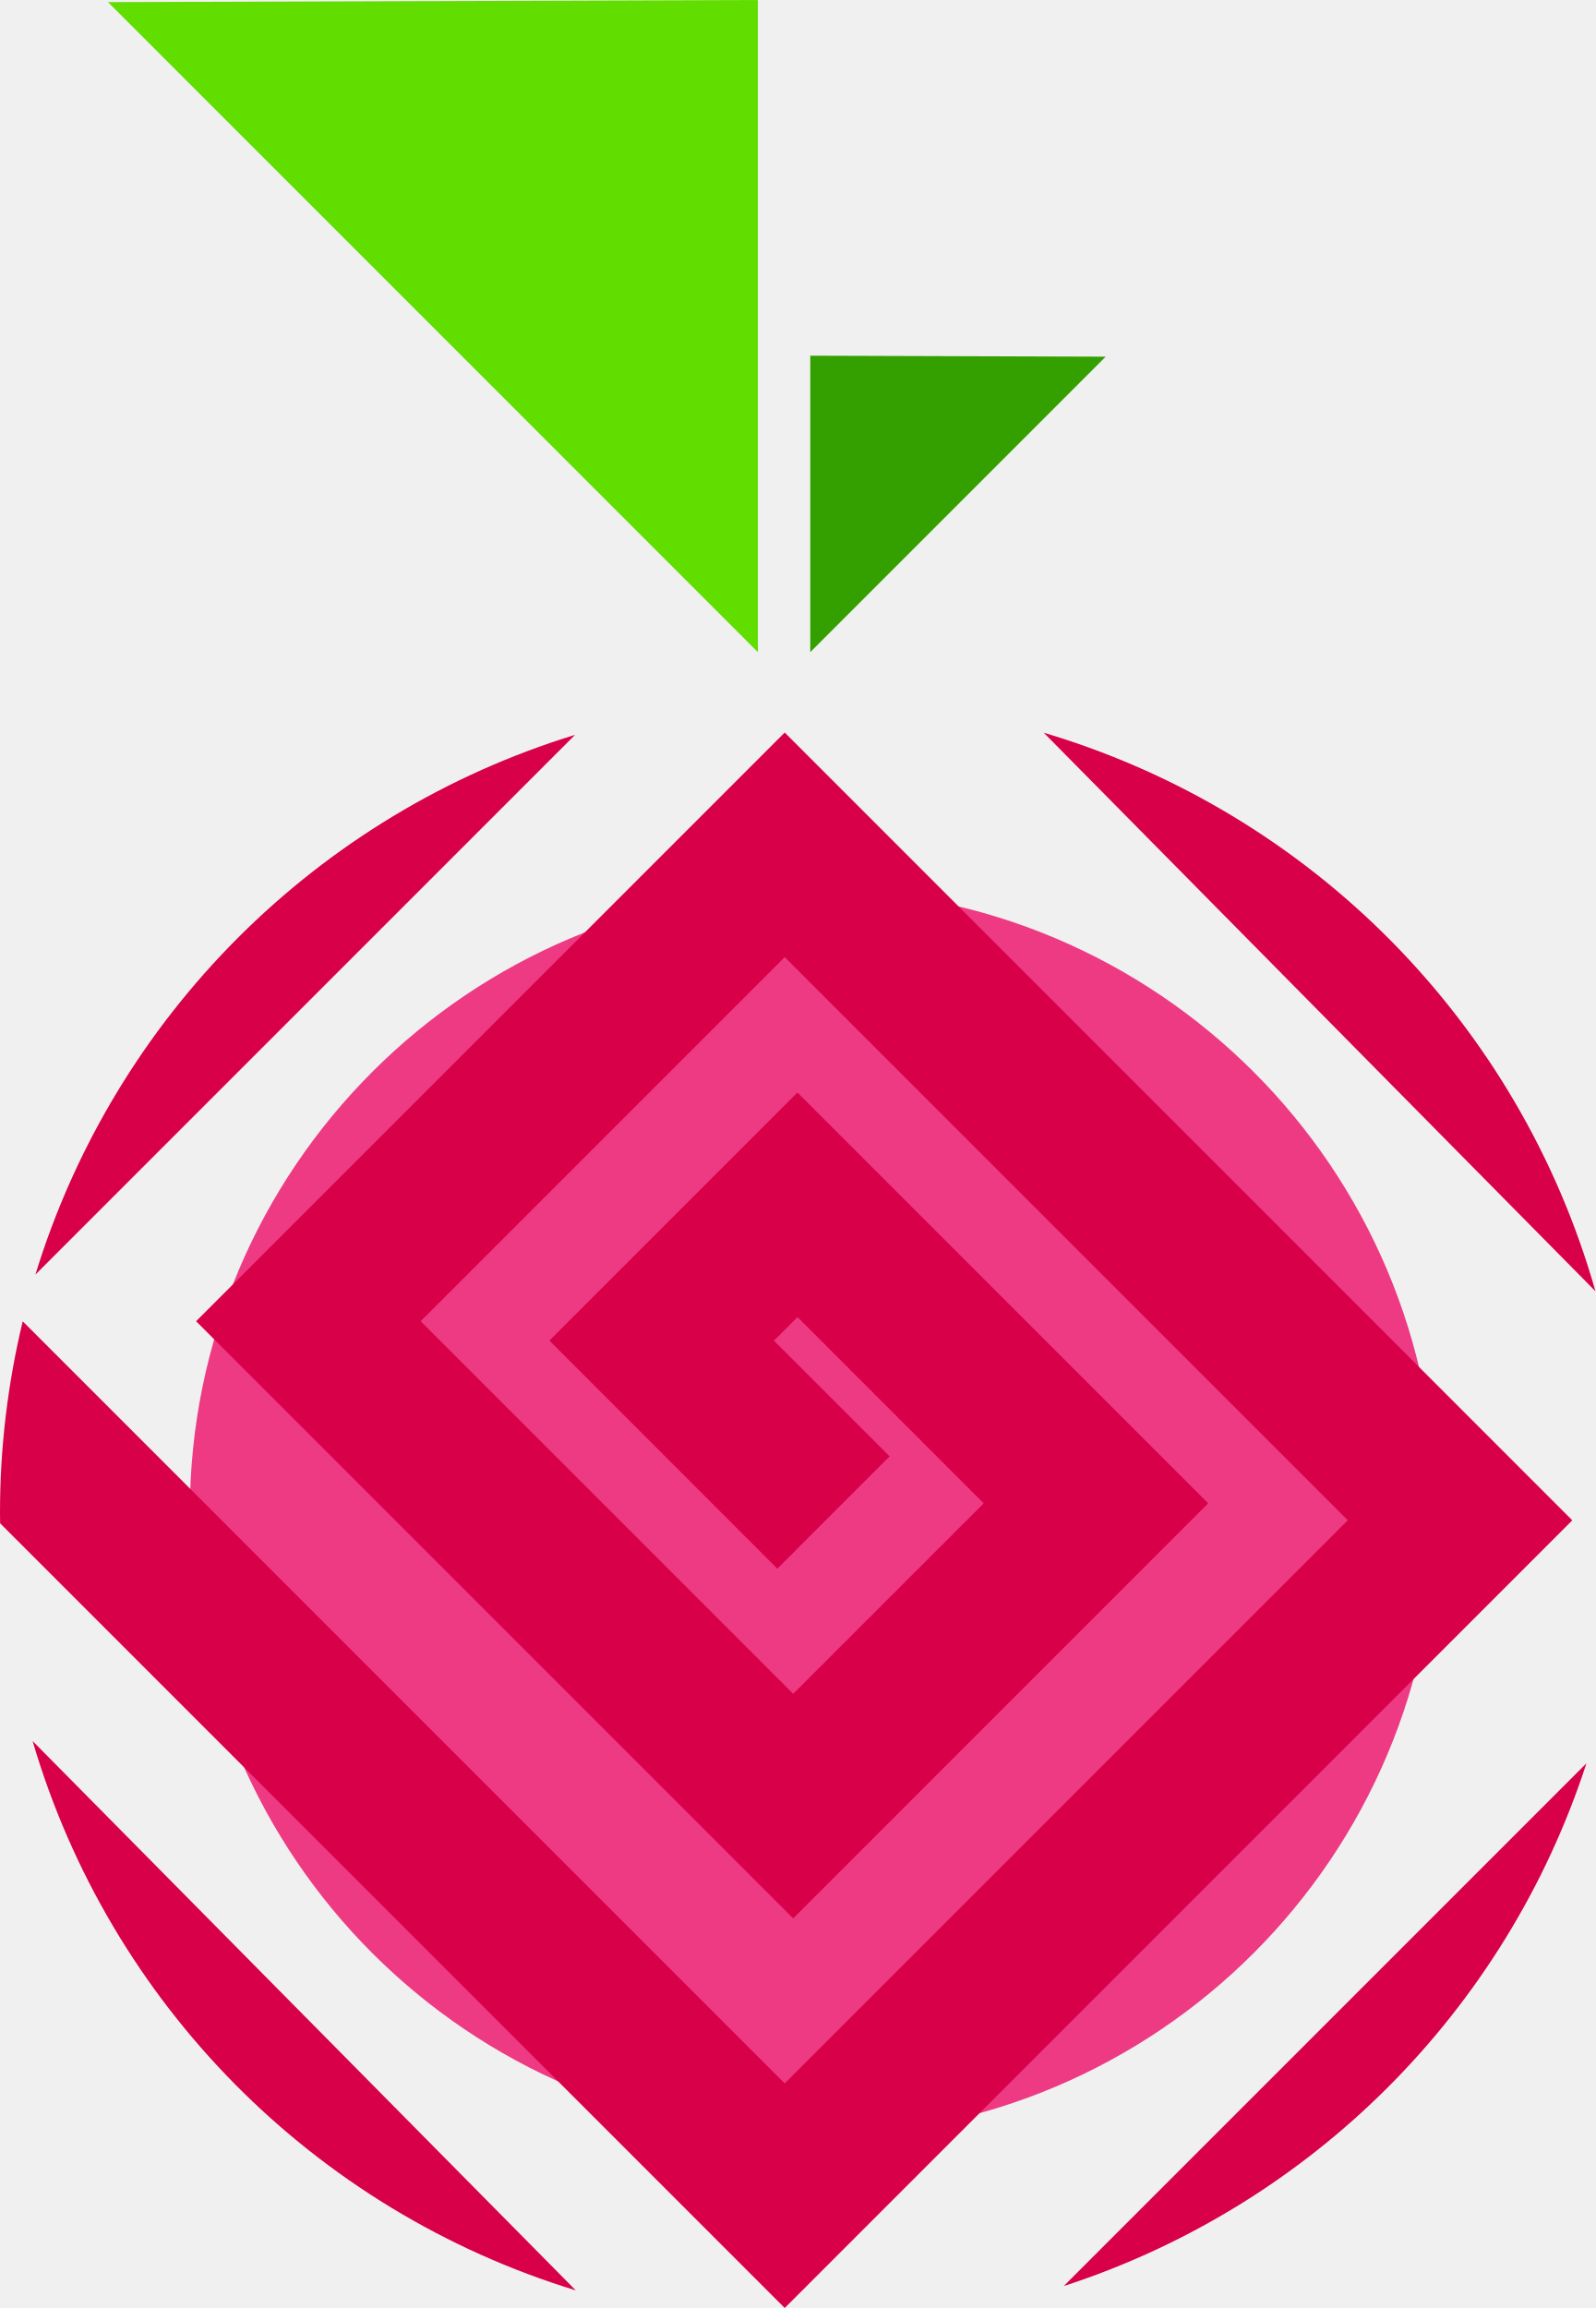
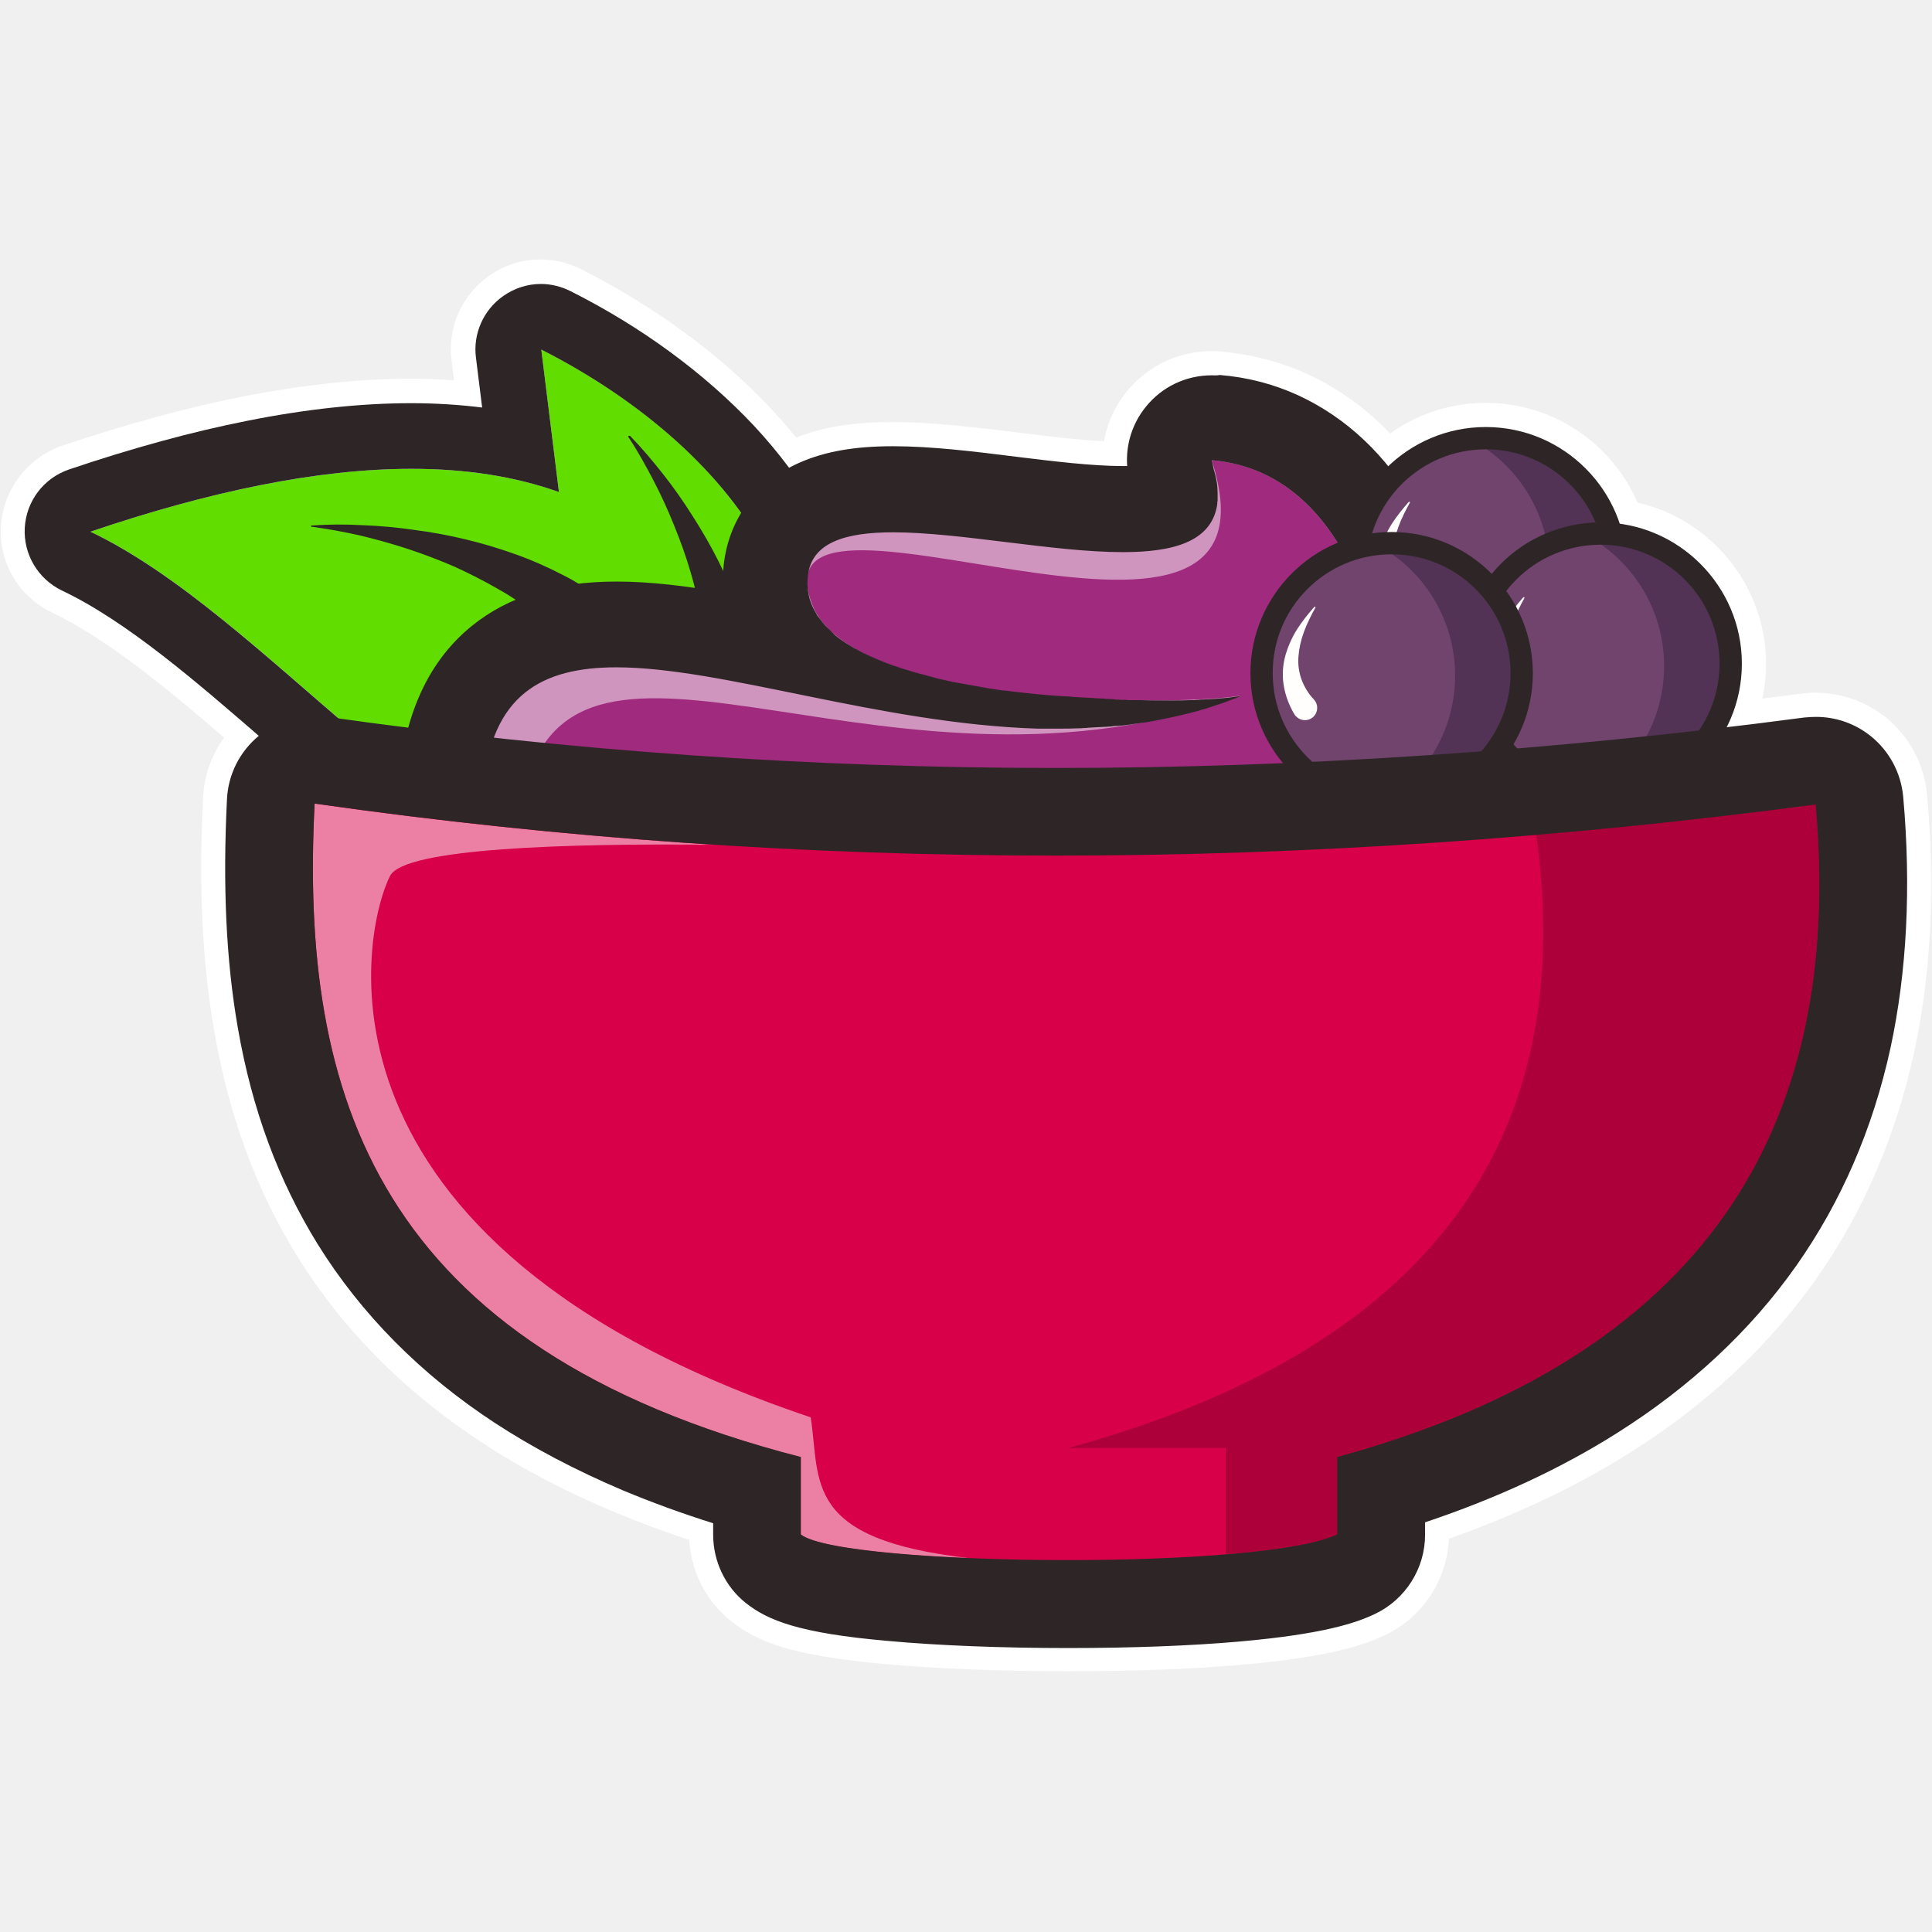
- <svg xmlns="http://www.w3.org/2000/svg" viewBox="0 0 623.94 902.49">
-   <defs>
-     <style>.cls-1{fill:#61dd00;}.cls-2{fill:#33a000;}.cls-3{fill:#ed3a83;}.cls-4{fill:#d80049;}</style>
-   </defs>
-   <g id="Camada_2" data-name="Camada 2">
-     <g id="Camada_2-2" data-name="Camada 2">
-       <polygon class="cls-1" points="296.4 0 296.4 255.01 42.23 0.83 296.4 0" />
-       <polygon class="cls-2" points="316.88 255.01 316.88 139.09 432.41 139.47 316.88 255.01" />
-       <circle class="cls-3" cx="317.93" cy="591.43" r="243.69" />
-       <path class="cls-4" d="M13.84,498.4,224.9,287.34A318.63,318.63,0,0,0,13.84,498.4Z" />
-       <path class="cls-4" d="M408.2,286.52,623.94,504.9A318.58,318.58,0,0,0,408.2,286.52Z" />
-       <path class="cls-4" d="M620.43,689.49,416,893.92A318.66,318.66,0,0,0,620.43,689.49Z" />
-       <path class="cls-4" d="M225.18,895.6,12.75,680.79A318.61,318.61,0,0,0,225.18,895.6Z" />
-       <path class="cls-4" d="M306.89,286.44,76.69,516.64,310.2,750.14l162.3-162.3L311.86,427.2l-97,97L304,613.39l43.91-43.92-45.24-45.24,9.22-9.22,72.82,72.83L310.2,662.33,164.51,516.64,306.89,374.26l220.2,220.21-220.2,220.2-298-298A318.86,318.86,0,0,0,0,591.43c0,1.41,0,2.81.05,4.22L306.89,902.49l308-308Z" />
+ <svg xmlns="http://www.w3.org/2000/svg" version="1.1" id="Camada_1" x="0px" y="0px" viewBox="0 0 623.9 623.9" style="enable-background:new 0 0 623.9 623.9;" xml:space="preserve">
+   <style type="text/css">
+ 	.st0{fill:#FFFFFF;}
+ 	.st1{fill:#61DD00;}
+ 	.st2{fill:#2E2626;}
+ 	.st3{fill:#A02A7D;}
+ 	.st4{opacity:0.5;fill:#FFFFFF;}
+ 	.st5{fill:#523255;}
+ 	.st6{fill:#70446D;}
+ 	.st7{fill:#FFFEFD;}
+ 	.st8{fill:#D80049;}
+ 	.st9{opacity:0.2;}
+ </style>
+   <path class="st0" d="M622.3,256.6c-0.9-9.8-5.8-18.9-13.4-25c-6.4-5.1-14.4-7.9-22.6-7.9c-1.6,0-3.2,0.1-4.7,0.3  c-4,0.5-8.2,1.1-12.5,1.6c0.8-3.7,1.2-7.4,1.2-11.3c0-24.9-17.5-46.5-41.5-52c-8.4-19.4-27.5-32.2-49-32.2c-11.2,0-22,3.5-30.9,9.9  c-1-1.1-2-2.1-3.1-3.1c-7.1-6.8-15.1-12.2-23.8-16.2c-8.7-3.9-18-6.3-27.8-7.2c-1-0.1-2-0.1-3-0.1c-10.7,0-20.7,4.8-27.4,13.1  c-3.8,4.7-6.3,10.2-7.3,16c-8.2-0.4-18-1.6-27.6-2.8c-13.7-1.7-27.9-3.4-40.8-3.4c-12.5,0-22.4,1.6-31,5c-2.5-3.1-5.2-6.2-8.1-9.3  c-16.3-17.4-37.5-33-61.4-45.1c-4-2-8.5-3.1-13.1-3.1c-6,0-11.7,1.8-16.6,5.3c-8.8,6.2-13.4,16.6-12.1,27.2l0.8,6.5  c-4.6-0.3-9.2-0.5-14-0.5c-16.7,0-35.1,2-54.5,5.8c-18.1,3.6-37.7,9-58.5,16C8.7,148.1,1,158.2,0.3,170  c-0.7,11.8,5.8,22.7,16.5,27.8c17.8,8.5,37.6,24.9,55.6,40.4c-4.1,5.6-6.5,12.3-6.8,19.3c-1.5,28.5-0.3,53.2,3.6,75.6  c4.8,27.5,13.6,51.2,26.8,72.6c14.6,23.5,34.6,43.8,59.6,60.1c12.7,8.4,27.1,15.9,42.6,22.4c7.7,3.2,15.9,6.3,24.4,9.1  c0.6,10.3,5.4,19.8,13.5,26.2c8.2,6.6,19.4,11.2,50,13.9c16.6,1.5,37.5,2.3,58.9,2.3c20.6,0,40-0.7,56-2.1  c28.3-2.5,39.6-6.4,46.3-9.6c12.1-5.7,20-17.8,20.6-31.1c21.7-7.7,41.4-17,58.5-27.8c24.5-15.4,44.7-34.3,60.1-56.1  c15.1-21.4,25.7-46,31.6-73.1C623.6,314.7,625,286.6,622.3,256.6z" />
+   <g>
+     <path class="st1" d="M174.8,112.9l5.7,46c-14.3-5.1-30.2-7.5-47.6-7.5c-30.4,0-65.3,7.3-103.7,20.3   c56.9,27,114.5,108.8,166.8,108.8c14.7,0,28.9-6.4,42.6-22.2C282.2,207.9,240.1,145.9,174.8,112.9z" />
+     <path class="st2" d="M275.9,196.5c-2.1-10.5-6.1-21.1-11.9-31.4c-5.4-9.5-12.3-18.8-20.6-27.7c-15.7-16.7-36.1-31.8-59.2-43.4   c-3-1.5-6.3-2.3-9.5-2.3c-4.3,0-8.5,1.3-12.2,3.9c-6.4,4.5-9.8,12.2-8.8,19.9l2,16.1c-7.3-0.9-15-1.4-22.9-1.4   c-16.2,0-34,1.9-53,5.7c-17.7,3.5-37.1,8.8-57.5,15.7c-8.2,2.8-13.8,10.2-14.3,18.8c-0.5,8.6,4.3,16.6,12,20.3   c20.9,9.9,43.6,29.6,65.5,48.6c16.8,14.5,34.1,29.5,51.4,41c9.9,6.6,19,11.4,27.9,14.9c10.7,4.2,21.2,6.3,31.1,6.3   c21.9,0,41.6-9.9,58.6-29.5C273.9,249.8,281.3,223.7,275.9,196.5z M196,280.5c-52.3,0-109.9-81.7-166.8-108.8   c38.4-13,73.3-20.3,103.7-20.3c17.4,0,33.3,2.4,47.6,7.5l-5.7-46c65.3,33.1,107.5,95,63.9,145.4C224.9,274.1,210.7,280.5,196,280.5   z" />
+     <path class="st2" d="M203.5,140.8c3.8,3.9,7.3,8.1,10.7,12.4c3.4,4.3,6.6,8.9,9.5,13.5c3,4.7,5.8,9.5,8.3,14.5   c2.5,5,4.8,10.2,6.8,15.5c2,5.3,3.7,10.8,5,16.5c0.3,1.4,0.7,2.8,0.9,4.3l0.7,4.3c0.1,0.7,0.2,1.5,0.3,2.2l0.3,2.2l0.3,2.2l0.1,2.2   c0.5,5.9,0.3,12-0.3,18l-0.5,4.5c-0.2,1.5-0.5,3-0.8,4.5l-0.4,2.3c-0.2,0.7-0.4,1.5-0.6,2.2l-1.1,4.5c-1.7,6.6-8.5,10.7-15.1,9   c-6.6-1.7-10.7-8.5-9-15.1c0.2-0.7,0.4-1.4,0.7-2.1l0.2-0.5l1.5-3.2l0.8-1.6l0.6-1.7c0.4-1.1,0.9-2.2,1.3-3.3l1.1-3.4   c1.3-4.6,2.4-9.4,2.9-14.3l0.2-1.8l0.1-1.9l0.1-1.9c0-0.6,0.1-1.2,0.1-1.9l0.1-3.8c0-1.3-0.1-2.5-0.1-3.8   c-0.2-5.1-0.7-10.2-1.6-15.3c-0.9-5.1-2.1-10.2-3.6-15.3c-1.5-5.1-3.3-10.1-5.3-15c-2-5-4.2-9.8-6.7-14.6c-2.5-4.8-5.1-9.5-8.1-14   l0,0c-0.1-0.1,0-0.3,0.1-0.3C203.3,140.7,203.4,140.7,203.5,140.8z" />
+     <path class="st2" d="M100.7,169.7c5.5-0.4,10.9-0.4,16.4-0.1c5.5,0.2,11,0.7,16.5,1.5c5.5,0.7,11,1.7,16.4,3   c5.5,1.3,10.9,2.9,16.2,4.8c5.4,1.9,10.6,4.2,15.8,6.9c1.3,0.7,2.6,1.3,3.8,2.1l3.8,2.2c0.6,0.4,1.2,0.8,1.9,1.2l1.8,1.2l1.8,1.2   l1.8,1.3c4.8,3.5,9.3,7.5,13.6,11.8l3.1,3.3c1,1.2,1.9,2.4,2.9,3.5l1.5,1.8c0.5,0.6,0.9,1.2,1.3,1.9l2.7,3.8   c4,5.6,2.7,13.3-2.9,17.3c-5.6,4-13.3,2.7-17.3-2.9c-0.4-0.6-0.8-1.3-1.1-1.9l-0.2-0.5l-1.5-3.2l-0.7-1.6l-0.9-1.6   c-0.6-1-1.1-2.1-1.7-3.1l-1.9-3c-2.7-4-5.6-7.9-9-11.5l-1.3-1.4l-1.3-1.3l-1.3-1.3c-0.4-0.4-0.9-0.9-1.4-1.3l-2.8-2.5   c-1-0.8-2-1.6-3-2.4c-4-3.1-8.2-6.1-12.7-8.6c-4.5-2.6-9.2-5-14-7.2c-4.8-2.1-9.8-4-14.9-5.7c-5.1-1.7-10.2-3.1-15.5-4.4   c-5.3-1.2-10.6-2.2-16-2.9l0,0c-0.1,0-0.2-0.1-0.2-0.3C100.5,169.8,100.5,169.7,100.7,169.7z" />
+     <path class="st3" d="M449.4,278.7c-0.2,0-0.3,0-0.5,0l-293.4-10.9c-3.8-0.1-7.3-1.8-9.8-4.6c-2.5-2.8-3.7-6.5-3.4-10.3   c1.6-18,7.8-31.4,18.4-40c9.4-7.6,21.8-11.2,38.1-11.2c16.4,0,35.6,3.7,56.1,7.8c-0.2-0.3-0.4-0.5-0.7-0.8   c-0.5-0.6-0.9-1.1-1.3-1.7c-0.2-0.3-0.3-0.5-0.5-0.7c0,0-0.3-0.4-0.3-0.4c-0.1-0.2-0.3-0.4-0.4-0.6c-0.1-0.2-0.2-0.3-0.3-0.5   c0,0,0,0,0-0.1c-0.2-0.3-0.4-0.7-0.6-1c-3.3-6-4.6-12.6-3.8-19.5c1.1-10,7-17.8,16.5-22.1c6.3-2.8,14.1-4.1,24.6-4.1   c11.6,0,25.1,1.7,38.1,3.3c12.6,1.5,25.6,3.1,36,3.1c8.6,0,13-1.1,15.1-2c1.5-0.7,1.7-1,1.8-1.4c0-0.1,0-0.1,0-0.2l0-0.1   c0-0.1,0-0.2,0-0.2c0,0,0-0.2,0-0.2c0,0,0-0.3,0-0.4c0-0.1,0-0.1,0-0.2c0-0.1,0-0.2,0-0.3c0-0.5-0.1-1-0.1-1.6c0,0,0-0.1,0-0.1   l-0.1-0.5c-0.1-0.3-0.1-0.7-0.2-1l0,0c0-0.2-0.1-0.3-0.1-0.5c0,0,0,0,0-0.1c0-0.1,0-0.2-0.1-0.3c0,0-0.2-0.6-0.2-0.7   c-0.1-0.6-0.3-1.1-0.5-1.7c-1.3-4.4-0.4-9.1,2.4-12.6c2.6-3.2,6.5-5.1,10.7-5.1c0.4,0,0.8,0,1.2,0c14.8,1.3,27.7,7.1,38.6,17.5   c10.2,9.8,18.3,23.5,24,40.7c0,0,0,0,0,0c0.1,0.3,0.2,0.5,0.2,0.8c0.1,0.5,0.3,1,0.4,1.4c0.1,0.5,0.3,0.9,0.4,1.4   c0.3,1,0.5,2.1,0.8,3.2c0.1,0.4,0.2,0.9,0.3,1.3c0.2,0.7,0.3,1.4,0.5,2.1c0.1,0.5,0.2,1,0.3,1.6c0,0.2,0.1,0.3,0.1,0.5   c0,0.2,0.3,1.4,0.3,1.5c0,0,0.1,0.8,0.2,1c0.1,0.4,0.2,0.9,0.3,1.3c0.1,0.6,0.2,1.3,0.4,2c0.4,2.2,0.7,4.5,1,6.6l0.2,1.2   c0.1,0.4,0.1,0.7,0.1,1.1c0.1,0.9,0.2,1.9,0.4,2.9c0,0.1,0,0.3,0,0.3c0,0.3,0.1,0.6,0.1,0.9c0,0,0,0.4,0,0.4   c0.1,1.2,0.3,2.5,0.4,3.7c0.1,0.7,0.1,1.5,0.2,2.2c0,0.1,0,0.2,0,0.2c0.1,0.7,0.1,1.4,0.2,2.1c0.1,0.7,0.1,1.5,0.2,2.3   c0,0.4,0.1,0.8,0.1,1.2c0.1,0.9,0.1,1.8,0.2,2.7c0.1,2,0.3,4,0.4,6.1c0,0,0,0.7,0,0.7c0,0.4,0,0.9,0.1,1.3c0,0.5,0,1,0.1,1.4   c0,0.5,0,1,0.1,1.5c0,1.3,0.1,2.6,0.1,3.9c0,0,0,1.5,0,1.5c0,1.2,0.1,2.5,0.1,3.7c0,0.5,0,1,0,1.4l0,0.1c0,1.4,0,2.8,0,4.2   c0,3.7-1.5,7.3-4.2,9.9C456.4,277.3,453,278.7,449.4,278.7z" />
+     <path class="st4" d="M449.4,278.7c-0.2,0-0.3,0-0.5,0l-293.4-10.9c-3.8-0.1-7.3-1.8-9.8-4.6c-2.5-2.8-3.7-6.5-3.4-10.3   c1.6-18,7.8-31.4,18.4-40c9.4-7.6,21.8-11.2,38.1-11.2c16.4,0,35.6,3.7,56.1,7.8c-0.2-0.3-0.4-0.5-0.7-0.8   c-0.5-0.6-0.9-1.1-1.3-1.7c-0.2-0.3-0.3-0.5-0.5-0.7c0,0-0.3-0.4-0.3-0.4c-0.1-0.2-0.3-0.4-0.4-0.6c-0.1-0.2-0.2-0.3-0.3-0.5   c0,0,0,0,0-0.1c-0.2-0.3-0.4-0.7-0.6-1c-3.3-6-4.6-12.6-3.8-19.5c1.1-10,7-17.8,16.5-22.1c6.3-2.8,14.1-4.1,24.6-4.1   c11.6,0,25.1,1.7,38.1,3.3c12.6,1.5,25.6,3.1,36,3.1c8.6,0,13-1.1,15.1-2c1.5-0.7,1.7-1,1.8-1.4c0-0.1,0-0.1,0-0.2l0-0.1   c0-0.1,0-0.2,0-0.2c0,0,0-0.2,0-0.2c0,0,0-0.3,0-0.4c0-0.1,0-0.1,0-0.2c0-0.1,0-0.2,0-0.3c0-0.5-0.1-1-0.1-1.6c0,0,0-0.1,0-0.1   l-0.1-0.5c-0.1-0.3-0.1-0.7-0.2-1l0,0c0-0.2-0.1-0.3-0.1-0.5c0,0,0,0,0-0.1c0-0.1,0-0.2-0.1-0.3c0,0-0.2-0.6-0.2-0.7   c-0.1-0.6-0.3-1.1-0.5-1.7c-1.3-4.4-0.4-9.1,2.4-12.6c2.6-3.2,6.5-5.1,10.7-5.1c0.4,0,0.8,0,1.2,0c14.8,1.3,27.7,7.1,38.6,17.5   c10.2,9.8,18.3,23.5,24,40.7c0,0,0,0,0,0c0.1,0.3,0.2,0.5,0.2,0.8c0.1,0.5,0.3,1,0.4,1.4c0.1,0.5,0.3,0.9,0.4,1.4   c0.3,1,0.5,2.1,0.8,3.2c0.1,0.4,0.2,0.9,0.3,1.3c0.2,0.7,0.3,1.4,0.5,2.1c0.1,0.5,0.2,1,0.3,1.6c0,0.2,0.1,0.3,0.1,0.5   c0,0.2,0.3,1.4,0.3,1.5c0,0,0.1,0.8,0.2,1c0.1,0.4,0.2,0.9,0.3,1.3c0.1,0.6,0.2,1.3,0.4,2c0.4,2.2,0.7,4.5,1,6.6l0.2,1.2   c0.1,0.4,0.1,0.7,0.1,1.1c0.1,0.9,0.2,1.9,0.4,2.9c0,0.1,0,0.3,0,0.3c0,0.3,0.1,0.6,0.1,0.9c0,0,0,0.4,0,0.4   c0.1,1.2,0.3,2.5,0.4,3.7c0.1,0.7,0.1,1.5,0.2,2.2c0,0.1,0,0.2,0,0.2c0.1,0.7,0.1,1.4,0.2,2.1c0.1,0.7,0.1,1.5,0.2,2.3   c0,0.4,0.1,0.8,0.1,1.2c0.1,0.9,0.1,1.8,0.2,2.7c0.1,2,0.3,4,0.4,6.1c0,0,0,0.7,0,0.7c0,0.4,0,0.9,0.1,1.3c0,0.5,0,1,0.1,1.4   c0,0.5,0,1,0.1,1.5c0,1.3,0.1,2.6,0.1,3.9c0,0,0,1.5,0,1.5c0,1.2,0.1,2.5,0.1,3.7c0,0.5,0,1,0,1.4l0,0.1c0,1.4,0,2.8,0,4.2   c0,3.7-1.5,7.3-4.2,9.9C456.4,277.3,453,278.7,449.4,278.7z" />
+     <path class="st3" d="M449.4,265l-279.3-12.5c19.2-64.9,118.9,13,230.7-27.9c-19.7,3.5-121.7,4-137.8-27.7   c-25.2-56.5,156.3,38.5,128.3-48.3c23.1,2,40.7,18.3,50.8,49C446.9,215.3,449.4,237.7,449.4,265z" />
+     <path class="st2" d="M391.3,148.6c23.1,2,40.7,18.3,50.8,48.9c0,0,0,0,0,0c0.1,0.4,0.2,0.9,0.4,1.3c0.1,0.4,0.2,0.8,0.3,1.2   c0.2,1,0.5,2,0.7,3c0.1,0.4,0.2,0.8,0.3,1.2c0.1,0.6,0.3,1.3,0.4,2c0.1,0.5,0.2,1,0.3,1.6c0,0.1,0.1,0.3,0.1,0.4   c0.1,0.4,0.2,0.8,0.3,1.3c0.1,0.3,0.1,0.7,0.2,1c0.1,0.4,0.2,0.8,0.2,1.3c0.1,0.6,0.2,1.3,0.3,1.9c0.3,2,0.7,4.1,1,6.2   c0.1,0.4,0.1,0.8,0.2,1.1c0,0.3,0.1,0.6,0.1,0.9c0.1,0.9,0.2,1.9,0.4,2.8c0,0.1,0,0.2,0,0.3c0.1,0.4,0.1,0.8,0.1,1.2   c0.1,1.2,0.3,2.4,0.4,3.6c0.1,0.7,0.1,1.4,0.2,2.1c0,0,0,0,0,0.1c0.1,0.7,0.1,1.4,0.2,2.2c0.1,0.7,0.1,1.5,0.2,2.2   c0,0.3,0.1,0.7,0.1,1c0.1,0.9,0.1,1.8,0.2,2.7c0.1,1.9,0.2,3.9,0.3,5.9c0,0.6,0.1,1.2,0.1,1.9c0,0.5,0,0.9,0.1,1.4   c0,0.5,0,1,0.1,1.5c0,1.3,0.1,2.5,0.1,3.8c0,0.5,0,1,0,1.5c0,1.2,0.1,2.4,0.1,3.6c0,0.5,0,1,0,1.5c0,1.3,0,2.7,0,4l-266.1-9.9   l-27.3-1c2.6-29.8,18.8-38.8,42.9-38.8c34.4,0,85.1,18.2,136,19.8c0,0,0,0,0,0c0.6,0,1.2,0,1.8,0c0.3,0,0.7,0,1,0   c0.4,0,0.9,0,1.3,0c0.4,0,0.8,0,1.1,0c0.6,0,1.3,0,1.9,0c2,0,3.9,0,5.9-0.1c0.6,0,1.3,0,1.9-0.1c0.5,0,1,0,1.5-0.1   c0.6,0,1.2-0.1,1.8-0.1c0.6,0,1.2-0.1,1.9-0.1c0.6,0,1.2-0.1,1.8-0.1c0.1,0,0.2,0,0.3,0c0.5,0,0.9-0.1,1.4-0.1c0.2,0,0.5,0,0.7-0.1   c0.4,0,0.8-0.1,1.2-0.1c0.2,0,0.4,0,0.5,0c0.4,0,0.9-0.1,1.3-0.1c0.3,0,0.6-0.1,0.9-0.1c0.5-0.1,1-0.1,1.6-0.2   c0.4-0.1,0.9-0.1,1.3-0.2c0.7-0.1,1.5-0.2,2.2-0.3c0.5-0.1,1.1-0.2,1.6-0.2c0.5-0.1,1.1-0.2,1.6-0.3c0.4-0.1,0.8-0.1,1.2-0.2   c0.3-0.1,0.6-0.1,0.9-0.2c3.1-0.6,6.1-1.2,9.2-2c0.4-0.1,0.8-0.2,1.3-0.3c0.2-0.1,0.5-0.1,0.7-0.2c0.5-0.1,1.1-0.3,1.6-0.4   c0.5-0.1,1.1-0.3,1.6-0.5c0.2,0,0.3-0.1,0.5-0.1c0.3-0.1,0.7-0.2,1-0.3c0.3-0.1,0.6-0.2,0.9-0.3c0.4-0.1,0.8-0.3,1.2-0.4   c0.5-0.2,1-0.3,1.5-0.5c0.4-0.1,0.9-0.3,1.3-0.4c0.5-0.2,0.9-0.3,1.4-0.5c0.4-0.2,0.9-0.3,1.3-0.5c0.5-0.2,1-0.4,1.6-0.6   c0.3-0.1,0.6-0.2,0.9-0.4c0.4-0.1,0.8-0.3,1.1-0.5c0,0,0,0,0,0c-0.1,0-0.3,0.1-0.5,0.1c-0.2,0-0.3,0.1-0.5,0.1c0,0-0.1,0-0.1,0   c-0.2,0-0.5,0.1-0.8,0.1c-0.7,0.1-1.4,0.2-2.1,0.3c-0.3,0-0.7,0.1-1.1,0.1c-2.1,0.2-4.5,0.4-7.2,0.5c-0.4,0-0.9,0-1.3,0.1   c-0.4,0-0.9,0-1.3,0.1c-0.4,0-0.9,0-1.3,0c-2.1,0.1-4.4,0.1-6.7,0.1c-0.5,0-1,0-1.6,0c-0.6,0-1.2,0-1.8,0c-1.9,0-3.9,0-5.9-0.1   c-0.6,0-1.2,0-1.8,0c-0.5,0-0.9,0-1.4,0c-0.6,0-1.2,0-1.8-0.1c-0.8,0-1.7,0-2.5-0.1c-0.5,0-0.9,0-1.4-0.1c-0.6,0-1.3-0.1-1.9-0.1   c-0.4,0-0.7,0-1.1-0.1c-0.8,0-1.5-0.1-2.3-0.1c-0.4,0-0.8,0-1.2-0.1c-0.8,0-1.5-0.1-2.3-0.1c-1.2-0.1-2.3-0.1-3.5-0.2   c-0.7,0-1.4-0.1-2.1-0.2c-0.1,0-0.2,0-0.3,0c-0.6,0-1.2-0.1-1.9-0.1c-0.6,0-1.1-0.1-1.7-0.1c-0.4,0-0.8-0.1-1.2-0.1   c-0.5,0-0.9-0.1-1.4-0.1c-1.1-0.1-2.2-0.2-3.4-0.3c0,0,0,0,0,0c-0.4,0-0.8-0.1-1.2-0.1c-2.1-0.2-4.2-0.5-6.3-0.7   c-1.1-0.1-2.1-0.3-3.2-0.4c-0.1,0-0.2,0-0.3,0c-0.3,0-0.6-0.1-0.9-0.1c-1.3-0.2-2.7-0.4-4-0.6c-0.6-0.1-1.1-0.2-1.7-0.3   c-2.9-0.5-5.7-1-8.4-1.5c-0.7-0.1-1.4-0.3-2.1-0.4c-0.7-0.2-1.5-0.3-2.2-0.5c-0.7-0.2-1.5-0.3-2.2-0.5c-0.4-0.1-0.7-0.2-1.1-0.3   c-0.8-0.2-1.5-0.4-2.2-0.6c-0.6-0.2-1.3-0.3-1.9-0.5c-0.1,0-0.1,0-0.1,0c-0.7-0.2-1.4-0.4-2.1-0.6c-0.4-0.1-0.7-0.2-1-0.3   c-0.7-0.2-1.4-0.4-2-0.6c-1-0.3-2-0.6-3-1c-0.3-0.1-0.6-0.2-1-0.3c-3.4-1.2-6.6-2.6-9.5-4c-0.2-0.1-0.4-0.2-0.6-0.3   c-0.3-0.2-0.6-0.3-0.9-0.5c-0.3-0.2-0.6-0.3-0.9-0.5c-0.1,0-0.2-0.1-0.3-0.1c-0.2-0.1-0.3-0.2-0.5-0.3c-1.2-0.7-2.4-1.4-3.5-2.2   c-0.2-0.1-0.4-0.3-0.6-0.4c-0.6-0.4-1.2-0.9-1.7-1.3c-0.2-0.1-0.4-0.3-0.5-0.5c-0.2-0.1-0.4-0.3-0.5-0.5c-0.2-0.1-0.4-0.3-0.5-0.5   c-0.3-0.3-0.7-0.6-1-0.9c-0.2-0.2-0.3-0.3-0.5-0.5c-0.2-0.2-0.3-0.3-0.5-0.5c-0.1-0.2-0.3-0.3-0.4-0.5c-0.3-0.3-0.6-0.7-0.8-1   c-0.3-0.3-0.5-0.7-0.8-1c-0.1-0.2-0.2-0.3-0.4-0.5c-0.1-0.2-0.2-0.3-0.3-0.5c0,0,0,0,0-0.1c-0.1-0.2-0.2-0.3-0.3-0.5c0,0,0,0,0,0   c-0.1-0.2-0.2-0.4-0.3-0.5c-1.9-3.4-2.7-7.2-2.2-11.4c1.2-10.8,12.3-14,27.5-14c21.6,0,51.8,6.4,74.2,6.4   c16.2,0,28.3-3.3,30.4-14.9c0,0,0-0.1,0-0.1c0-0.2,0.1-0.5,0.1-0.7c0-0.1,0-0.2,0-0.3c0-0.2,0-0.3,0.1-0.5c0-0.2,0-0.4,0-0.6   c0-0.2,0-0.4,0-0.6c0-0.2,0-0.5,0-0.7c0-0.2,0-0.4,0-0.7c0-1-0.1-2-0.2-3c0-0.2-0.1-0.4-0.1-0.6v0c0-0.2-0.1-0.3-0.1-0.5   c-0.1-0.5-0.2-1-0.3-1.5c-0.1-0.3-0.1-0.5-0.2-0.8c-0.1-0.2-0.1-0.5-0.2-0.7c-0.1-0.2-0.1-0.4-0.2-0.7   C391.7,150.2,391.5,149.4,391.3,148.6 M391.3,121.2c-8.3,0-16.1,3.7-21.3,10.2c-4.4,5.4-6.5,12.3-6,19.1c-0.5,0-1,0-1.5,0   c-9.6,0-22.2-1.5-34.3-3c-13.5-1.7-27.4-3.4-39.8-3.4c-12.5,0-22,1.7-30.2,5.3c-14,6.2-22.9,18.3-24.5,33.1c-0.3,3-0.4,5.9-0.2,8.8   c-12.1-2.1-23.7-3.5-34.4-3.5c-19.5,0-34.8,4.7-46.7,14.3c-13.6,11-21.5,27.7-23.5,49.5c-0.7,7.5,1.8,14.9,6.7,20.5   c5,5.6,12,9,19.5,9.3l27.3,1l266.1,9.9c0.3,0,0.7,0,1,0c7.1,0,13.9-2.8,19-7.7c5.4-5.2,8.4-12.3,8.4-19.8c0-1.4,0-2.8,0-4.3   c0-0.5,0-1.1,0-1.6c0-1.1,0-2.4-0.1-3.8c0-0.3,0-0.6,0-0.8c0-0.2,0-0.4,0-0.6c0-0.1,0-0.1,0-0.2c0-1.3-0.1-2.6-0.1-4   c0-0.6,0-1.1-0.1-1.6c0-0.5,0-1-0.1-1.5c0-0.4,0-0.9-0.1-1.3l0-0.5c0,0,0-0.1,0-0.1c-0.1-2.1-0.2-4.3-0.4-6.3   c-0.1-1-0.1-1.9-0.2-2.8c0-0.5-0.1-1-0.1-1.3c-0.1-0.8-0.1-1.6-0.2-2.4c-0.1-0.7-0.1-1.4-0.2-2.1c0-0.1,0-0.2,0-0.3   c-0.1-0.8-0.1-1.5-0.2-2.3c-0.1-1.3-0.3-2.6-0.4-3.9c0-0.1,0-0.1,0-0.2l0-0.3c0-0.3-0.1-0.6-0.1-0.9c0-0.1,0-0.2,0-0.4   c-0.1-1-0.2-2-0.4-2.9c-0.1-0.4-0.1-0.8-0.2-1.3l-0.2-1.1c0,0,0-0.1,0-0.1c-0.3-2.3-0.7-4.6-1.1-7c0,0,0-0.1,0-0.1   c-0.1-0.7-0.3-1.4-0.4-2.2c-0.1-0.5-0.2-0.9-0.3-1.4c0-0.2-0.1-0.4-0.1-0.6l-0.1-0.3c0-0.2-0.1-0.3-0.1-0.5l-0.1-0.5   c0-0.2-0.1-0.5-0.1-0.7c0-0.2-0.1-0.4-0.1-0.7c-0.1-0.5-0.2-1.1-0.3-1.6h0c-0.2-0.8-0.3-1.5-0.5-2.2c-0.1-0.5-0.2-0.9-0.3-1.4   c-0.3-1.2-0.6-2.3-0.8-3.4c-0.1-0.5-0.3-1.1-0.4-1.6c-0.1-0.5-0.3-1-0.4-1.6c-0.1-0.5-0.3-0.9-0.4-1.4c0,0,0-0.1,0-0.1   c-6.4-19.4-15.7-35-27.6-46.3c-6.5-6.2-13.8-11.1-21.6-14.7c-7.9-3.6-16.4-5.8-25.2-6.5C392.8,121.3,392,121.2,391.3,121.2   L391.3,121.2z" />
+     <g>
+       <circle class="st5" cx="479.8" cy="183.5" r="42" />
+       <path class="st6" d="M500.4,184.3c0,17.4-9.3,32.7-23.2,41.2c-22-1.4-39.4-19.7-39.4-41.9c0-21.5,16.2-39.3,37.1-41.7    C490.1,149.9,500.4,165.9,500.4,184.3z" />
+       <path class="st2" d="M479.8,145.1c21.2,0,38.4,17.2,38.4,38.4c0,21.2-17.2,38.4-38.4,38.4c-21.2,0-38.4-17.2-38.4-38.4    C441.4,162.3,458.6,145.1,479.8,145.1 M479.8,137.9c-25.2,0-45.6,20.5-45.6,45.6s20.5,45.6,45.6,45.6c25.2,0,45.6-20.5,45.6-45.6    S505,137.9,479.8,137.9L479.8,137.9z" />
+       <path class="st7" d="M455.3,162.3c-1.4,2.5-2.7,5.1-3.7,7.8c-1,2.7-1.6,5.4-1.8,8.1c-0.2,2.7,0.2,5.2,1.1,7.6    c0.9,2.3,2.2,4.4,3.9,6.2c1.5,1.6,1.4,4.1-0.2,5.6c-1.6,1.5-4.1,1.4-5.6-0.2c-0.2-0.2-0.4-0.4-0.5-0.7l-0.1-0.1    c-1.7-2.9-2.9-6.1-3.4-9.5c-0.5-3.3-0.2-6.7,0.7-9.7c0.9-3,2.2-5.8,3.8-8.3c1.6-2.5,3.5-4.8,5.4-7c0.1-0.1,0.2-0.1,0.3,0    C455.3,162.1,455.3,162.2,455.3,162.3L455.3,162.3z" />
    </g>
+     <g>
+       <circle class="st5" cx="516.9" cy="214.3" r="42" />
+       <path class="st6" d="M537.4,215.1c0,17.4-9.3,32.7-23.2,41.2c-22-1.4-39.4-19.7-39.4-41.9c0-21.5,16.2-39.3,37.1-41.7    C527.1,180.7,537.4,196.7,537.4,215.1z" />
+       <path class="st2" d="M516.9,175.9c21.2,0,38.4,17.2,38.4,38.4c0,21.2-17.2,38.4-38.4,38.4c-21.2,0-38.4-17.2-38.4-38.4    C478.4,193.1,495.6,175.9,516.9,175.9 M516.9,168.7c-25.2,0-45.6,20.5-45.6,45.6s20.5,45.6,45.6,45.6c25.2,0,45.6-20.5,45.6-45.6    S542,168.7,516.9,168.7L516.9,168.7z" />
+       <path class="st7" d="M492.3,193.1c-1.4,2.5-2.7,5.1-3.7,7.8c-1,2.7-1.6,5.4-1.8,8.1c-0.2,2.7,0.2,5.2,1.1,7.6    c0.9,2.3,2.2,4.4,3.9,6.2c1.5,1.6,1.4,4.1-0.2,5.6c-1.6,1.5-4.1,1.4-5.6-0.2c-0.2-0.2-0.4-0.4-0.5-0.7l-0.1-0.1    c-1.7-2.9-2.9-6.1-3.4-9.5c-0.5-3.3-0.2-6.7,0.7-9.7c0.9-3,2.2-5.8,3.8-8.3c1.6-2.5,3.5-4.8,5.4-7c0.1-0.1,0.2-0.1,0.3,0    C492.3,192.9,492.4,193,492.3,193.1L492.3,193.1z" />
+     </g>
+     <g>
+       <circle class="st5" cx="449.4" cy="217.4" r="42" />
+       <path class="st6" d="M469.9,218.2c0,17.4-9.3,32.7-23.2,41.2c-22-1.4-39.4-19.7-39.4-41.9c0-21.5,16.2-39.3,37.1-41.7    C459.6,183.8,469.9,199.8,469.9,218.2z" />
+       <path class="st2" d="M449.4,179c21.2,0,38.4,17.2,38.4,38.4c0,21.2-17.2,38.4-38.4,38.4c-21.2,0-38.4-17.2-38.4-38.4    C410.9,196.2,428.1,179,449.4,179 M449.4,171.8c-25.2,0-45.6,20.5-45.6,45.6s20.5,45.6,45.6,45.6s45.6-20.5,45.6-45.6    S474.5,171.8,449.4,171.8L449.4,171.8z" />
+       <path class="st7" d="M424.8,196.2c-1.4,2.5-2.7,5.1-3.7,7.8c-1,2.7-1.6,5.4-1.8,8.1c-0.2,2.7,0.2,5.2,1.1,7.6    c0.9,2.3,2.2,4.4,3.9,6.2c1.5,1.6,1.4,4.1-0.2,5.6c-1.6,1.5-4.1,1.4-5.6-0.2c-0.2-0.2-0.4-0.4-0.5-0.7l-0.1-0.1    c-1.7-2.9-2.9-6.1-3.4-9.5c-0.5-3.3-0.2-6.7,0.7-9.7c0.9-3,2.2-5.8,3.8-8.3c1.6-2.5,3.5-4.8,5.4-7c0.1-0.1,0.2-0.1,0.3,0    C424.8,196,424.9,196.1,424.8,196.2L424.8,196.2z" />
+     </g>
+     <path class="st8" d="M344.9,518c-20.8,0-41-0.8-57-2.2c-27.8-2.5-34.3-6-38.2-9.2c-3.4-2.7-5.3-6.8-5.3-11.1v-14.2   c-30-8.6-55.8-19.9-76.9-33.7c-22.3-14.6-40.1-32.5-52.9-53.3c-21.5-34.8-30.2-77.9-27.2-135.6c0.2-4,2.1-7.7,5.2-10.2   c2.6-2.1,5.7-3.2,9-3.2c0.7,0,1.3,0,2,0.1c77.4,11.1,157.2,16.7,237.3,16.7c79.4,0,161.3-5.5,243.6-16.4c0.6-0.1,1.2-0.1,1.9-0.1   c3.2,0,6.3,1.1,8.9,3.1c3,2.4,4.9,6,5.3,9.8c2.5,27.8,1.2,53.7-3.8,76.9c-5.2,24.2-14.7,46.1-28.1,65.1   c-13.7,19.4-31.8,36.3-53.8,50.2c-19.5,12.3-42.6,22.5-68.8,30.5v14.4c0,5.5-3.1,10.5-8.1,12.8c-4.6,2.2-13.7,5.4-38.8,7.6   C383.7,517.3,364.9,518,344.9,518z" />
+     <path class="st9" d="M431.8,470.5v25c-6.2,3-19.5,5.1-36,6.4v-34.3H345c116.3-31.9,164.8-99.1,151.1-198.1   c30-2.6,60.1-5.8,90.2-9.8C595.7,364.6,550.1,438.2,431.8,470.5z" />
+     <path class="st4" d="M258.6,495.6v-25C121,435.1,96.8,353.2,101.6,259.5c42.7,6.1,85.6,10.5,128.7,13.3   c-47.2-0.5-99.7,1.1-104.3,10c-8.6,16.5-31.8,118.6,135.8,174.9c3.2,20.7-2.7,39.4,51.4,45.5C285.8,502.1,263.4,499.4,258.6,495.6z   " />
+     <path class="st2" d="M101.6,259.5c79.3,11.3,159,16.8,239.3,16.8c81.3,0,163.1-5.6,245.4-16.5c9.4,104.8-36.2,178.4-154.5,210.7v25   c-12,5.7-49.6,8.3-86.9,8.3c-40.1,0-79.7-3-86.3-8.3v-25C121,435.1,96.8,353.2,101.6,259.5 M101.6,231.1c-6.5,0-12.9,2.3-18,6.5   c-6.2,5.1-9.9,12.5-10.3,20.4c-1.4,27.9-0.3,52.1,3.5,73.9c4.6,26.5,13.1,49.3,25.8,69.9c14,22.5,33.2,42,57.2,57.7   c12.4,8.1,26.3,15.4,41.4,21.8c9.1,3.8,18.9,7.4,29.1,10.6v3.7c0,8.6,3.9,16.8,10.6,22.1c7.1,5.6,17.2,9.7,45.8,12.2   c16.3,1.5,37,2.3,58.2,2.3c20.4,0,39.5-0.7,55.4-2.1c27.1-2.4,37.6-6,43.7-8.9c9.9-4.7,16.2-14.7,16.2-25.6v-4   c23.3-7.8,44.1-17.5,62.1-28.9c23.6-14.9,43.1-33.1,57.8-54c14.5-20.6,24.7-44.2,30.4-70.3c5.3-24.6,6.7-51.9,4.1-81.1   c-0.7-7.7-4.5-14.8-10.5-19.6c-5.1-4.1-11.3-6.2-17.7-6.2c-1.2,0-2.5,0.1-3.7,0.2c-81.6,10.8-162.9,16.3-241.7,16.3   c-79.4,0-158.6-5.6-235.3-16.5C104.3,231.2,103,231.1,101.6,231.1L101.6,231.1z" />
  </g>
</svg>
